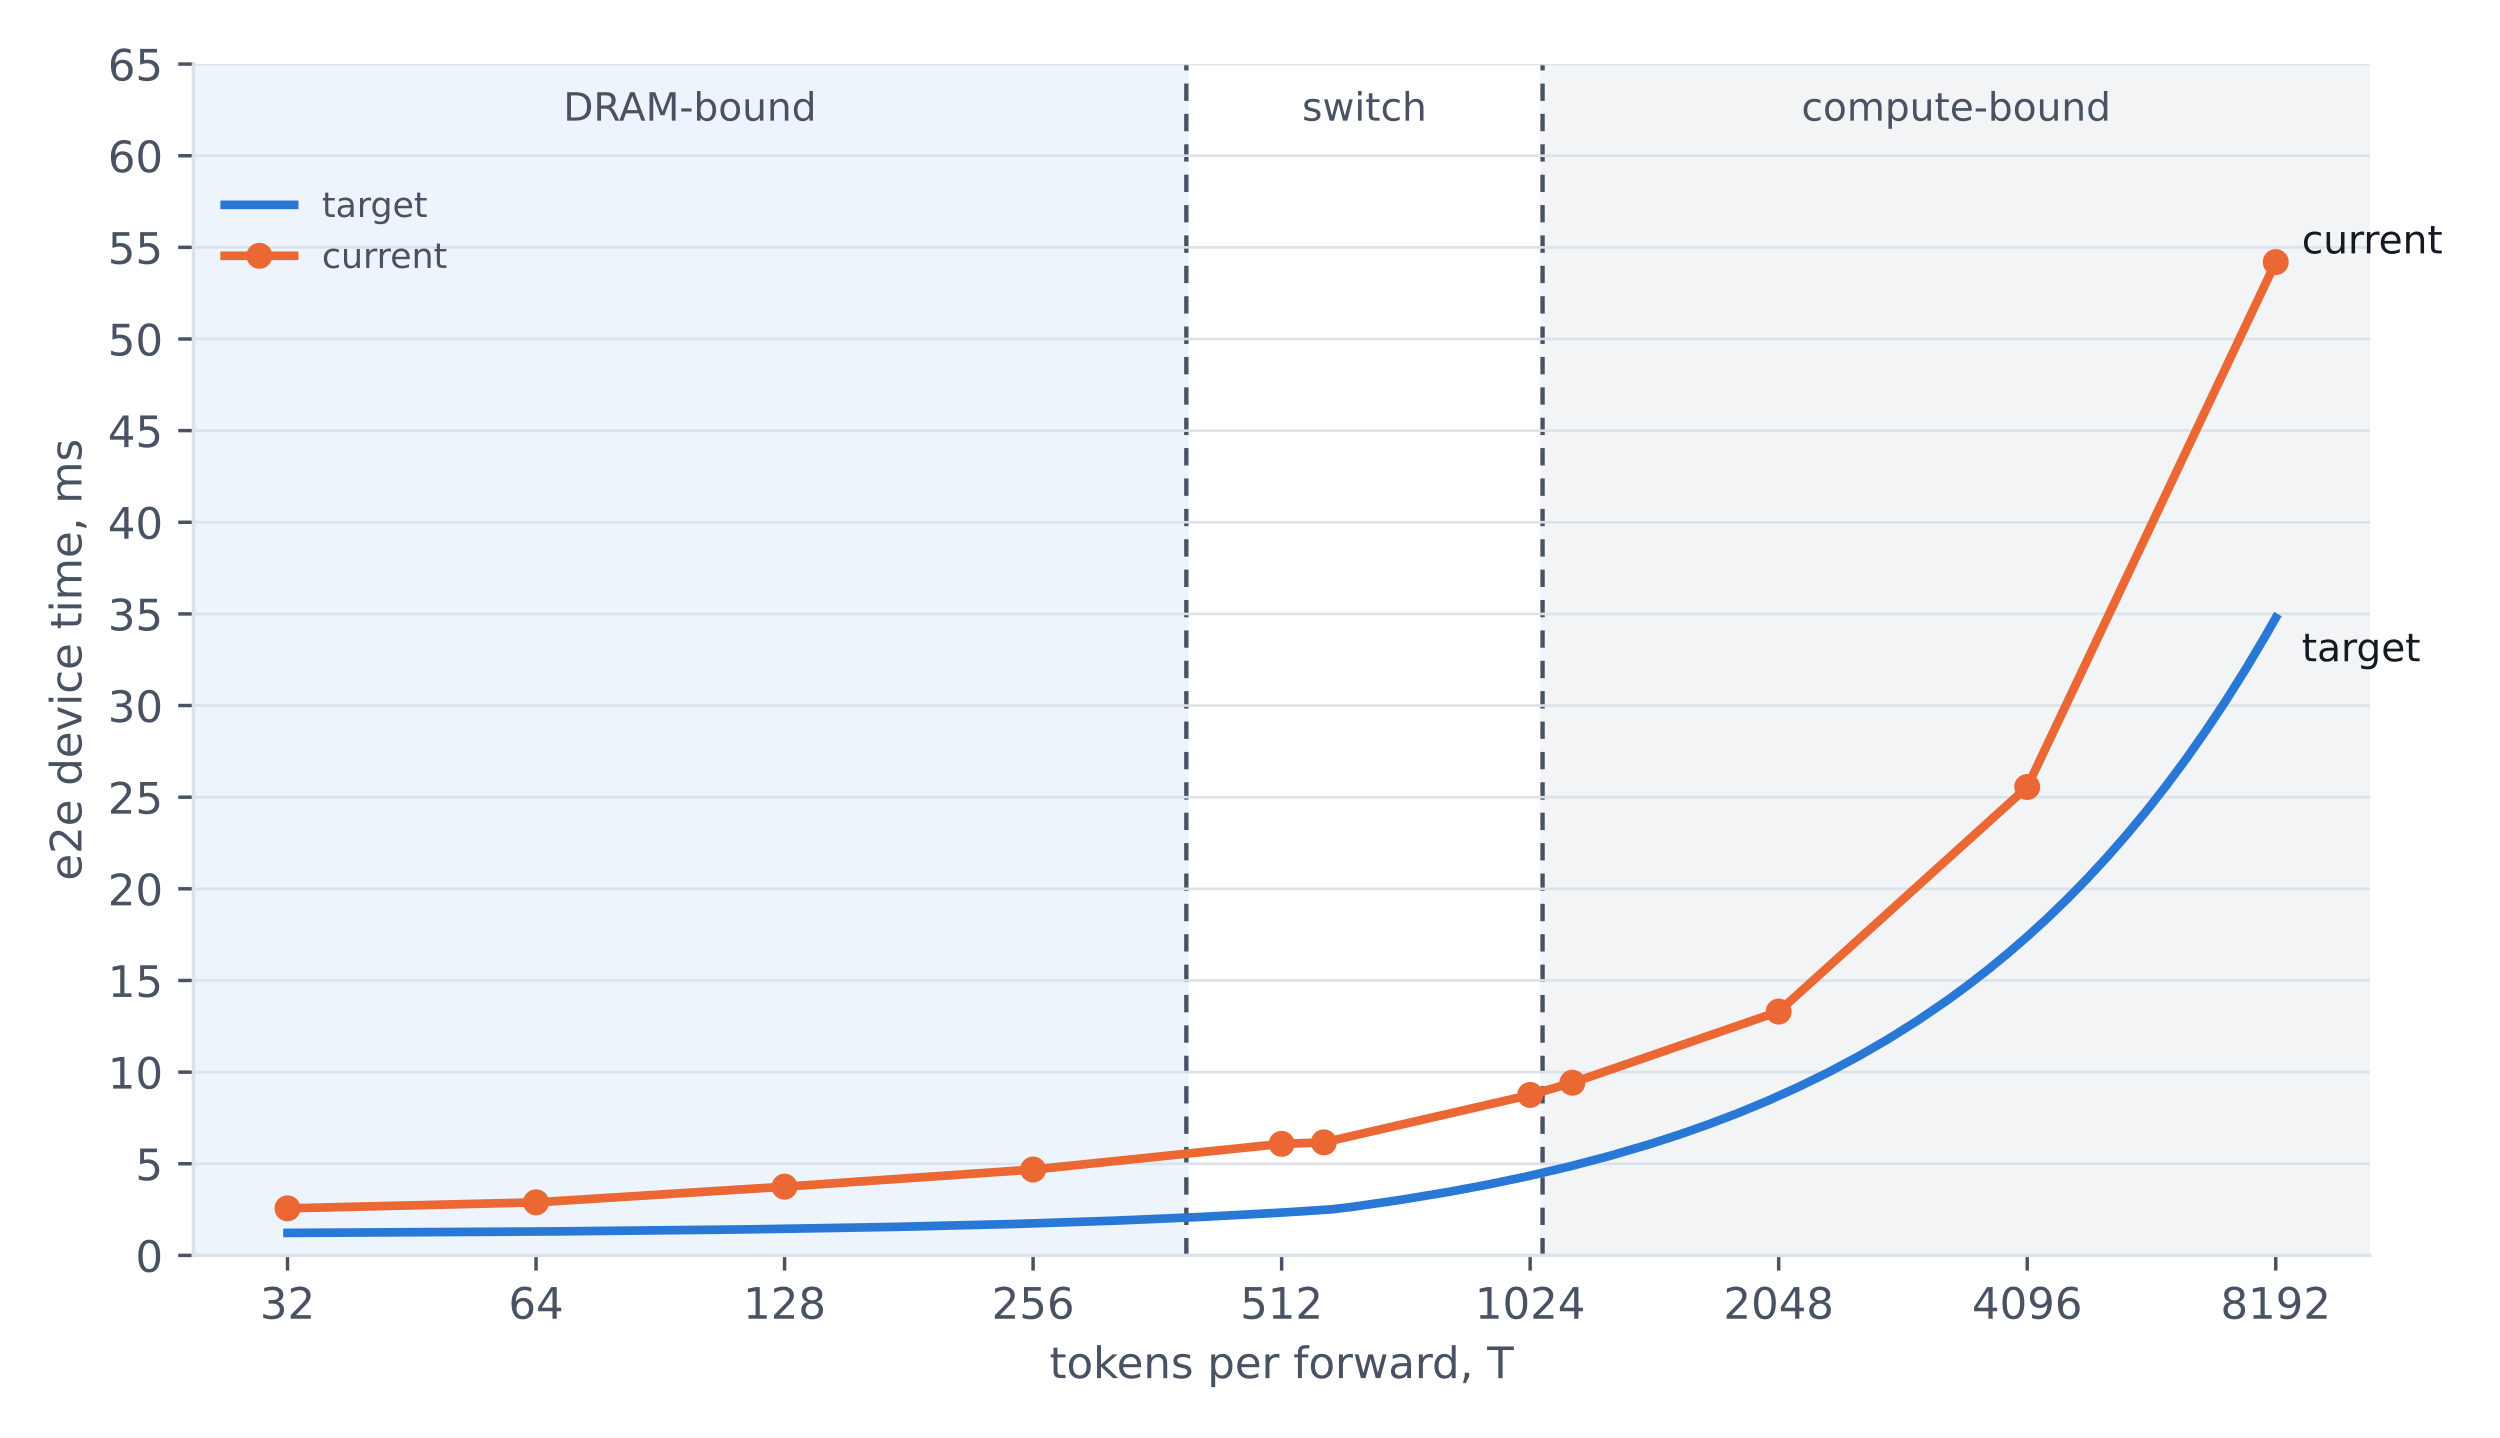
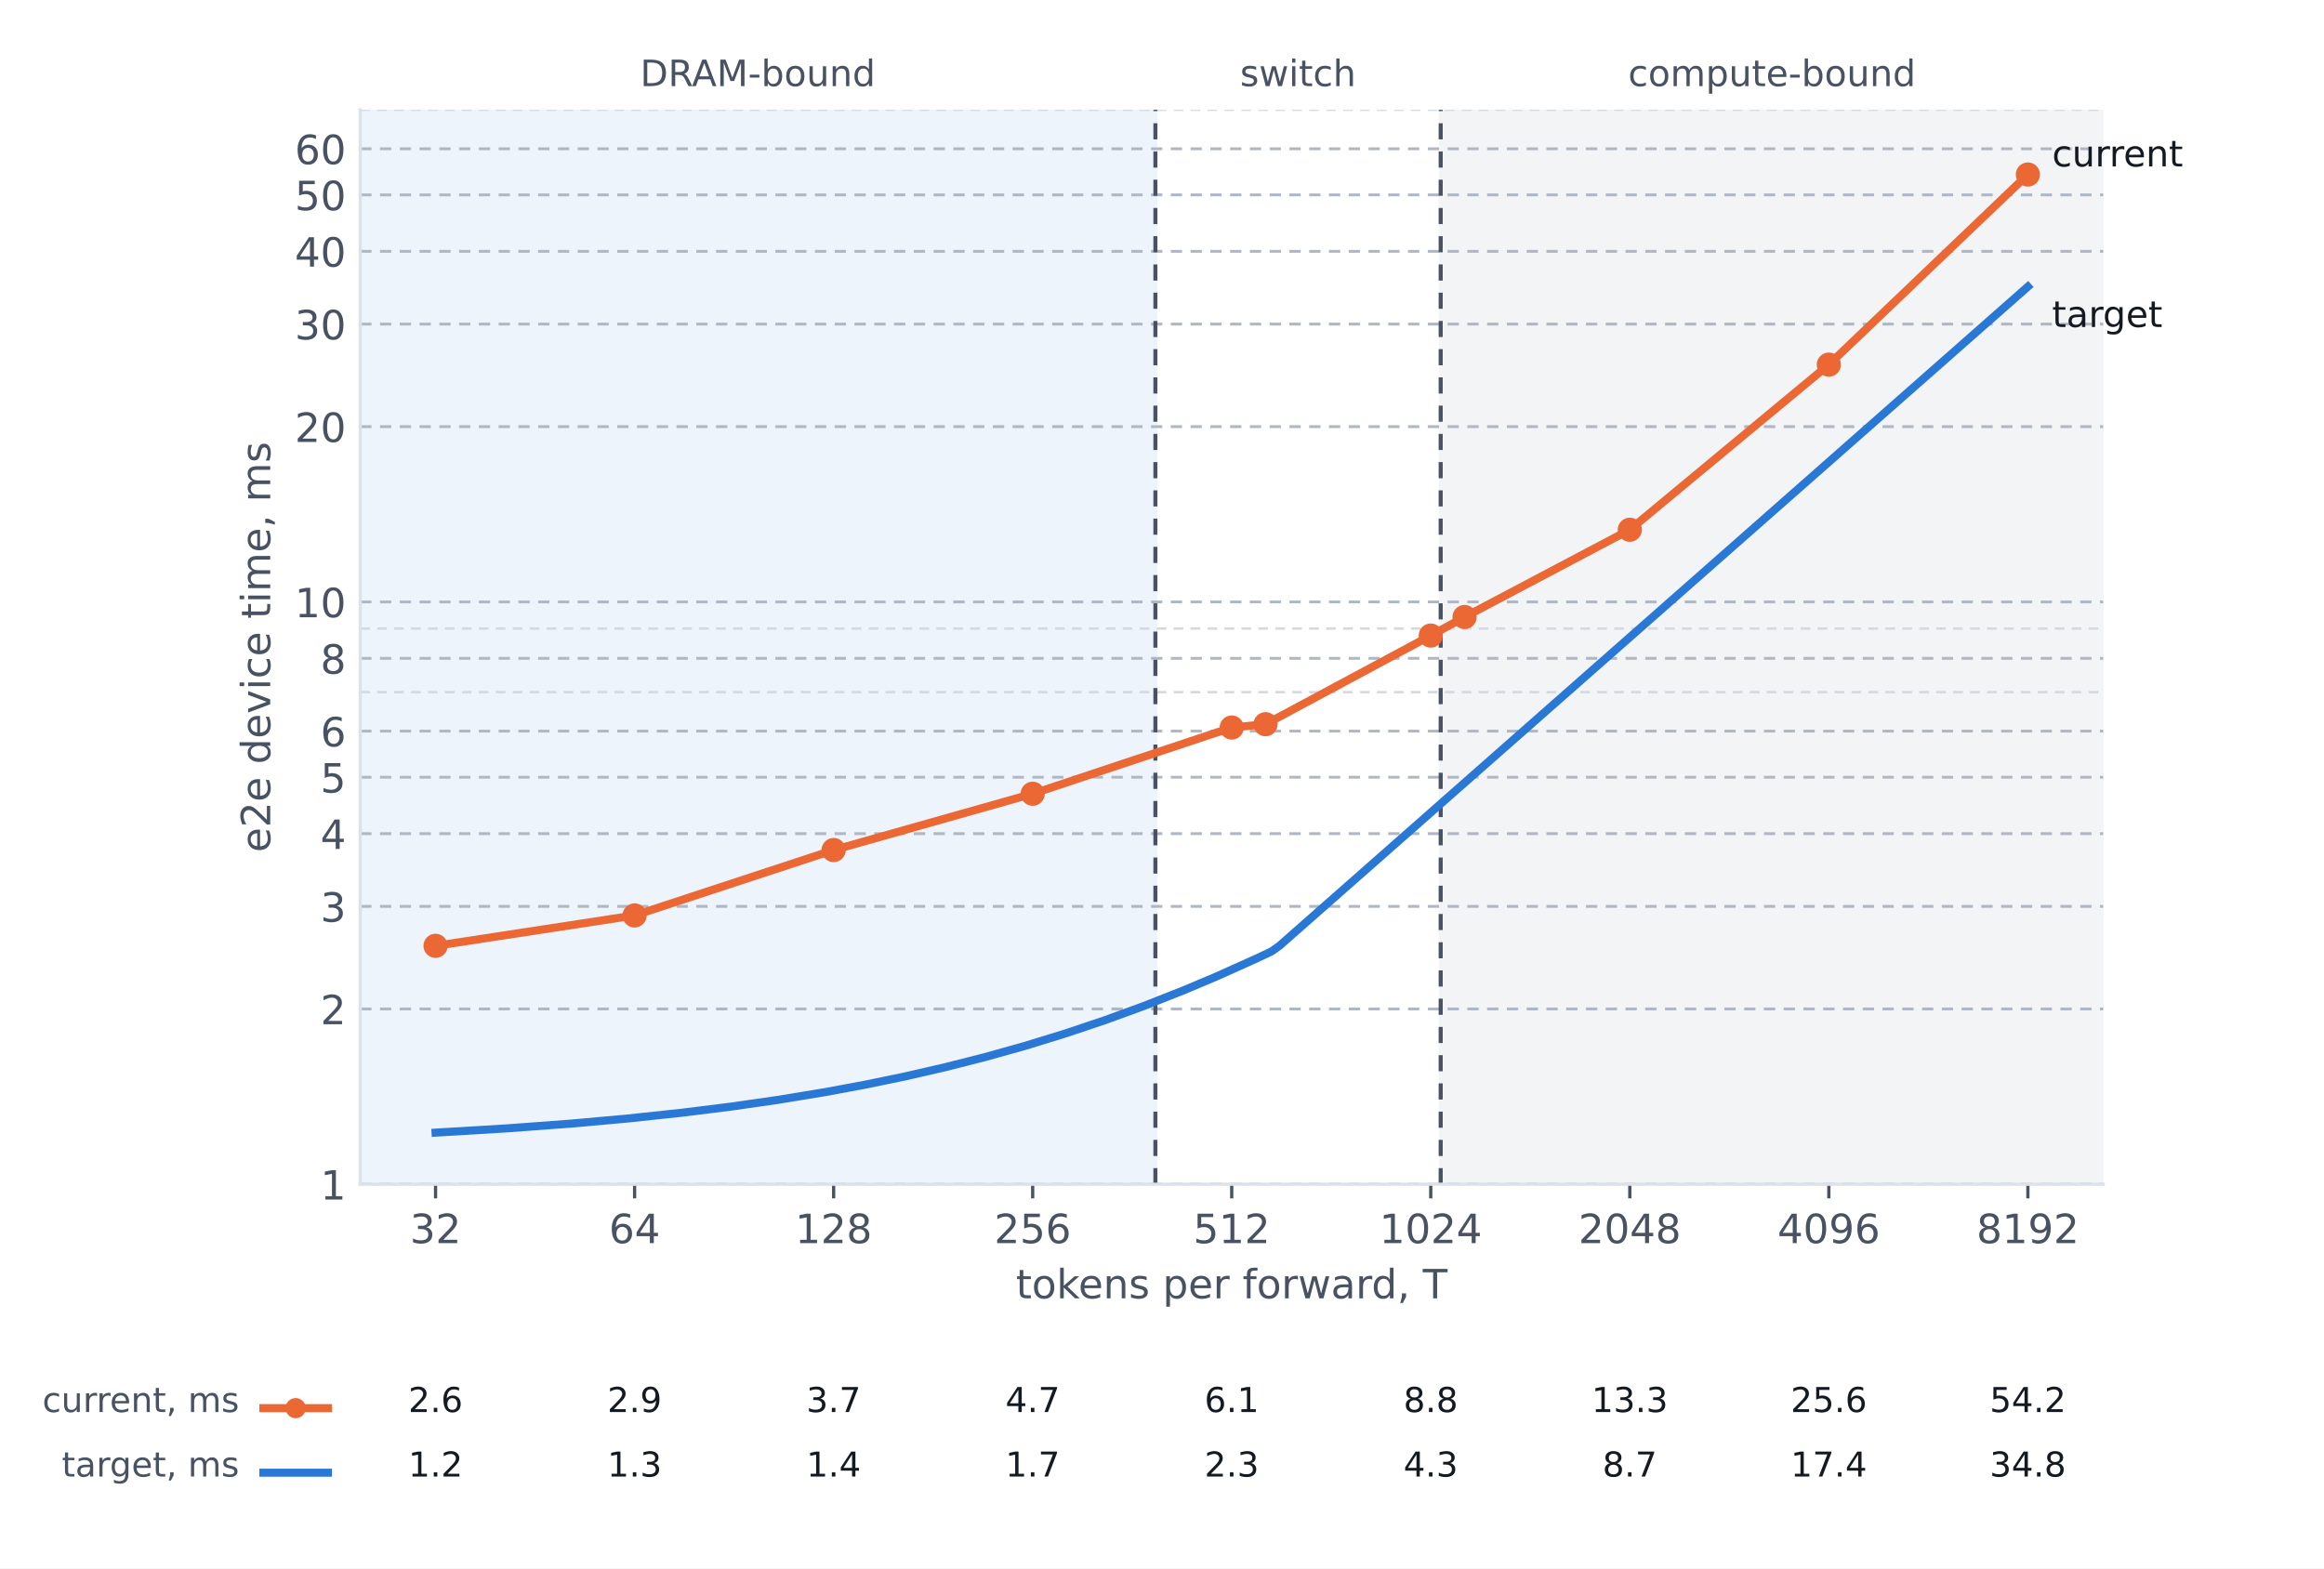
- <svg xmlns="http://www.w3.org/2000/svg" xmlns:xlink="http://www.w3.org/1999/xlink" width="576pt" height="331.2pt" viewBox="0 0 576 331.2" version="1.1">
+ <svg xmlns="http://www.w3.org/2000/svg" xmlns:xlink="http://www.w3.org/1999/xlink" width="576pt" height="388.8pt" viewBox="0 0 576 388.8" version="1.1">
  <defs>
    <style type="text/css">*{stroke-linejoin: round; stroke-linecap: butt}</style>
  </defs>
  <g id="figure_1">
    <g id="patch_1">
-       <path d="M 0 331.2 L 576 331.2 L 576 0 L 0 0 z " style="fill: #ffffff" />
+       <path d="M 0 388.8 L 576 388.8 L 576 0 L 0 0 z " style="fill: #ffffff" />
    </g>
    <g id="axes_1">
      <g id="patch_2">
-         <path d="M 44.57 289.24 L 546.005 289.24 L 546.005 14.76 L 44.57 14.76 z " style="fill: #ffffff" />
+         <path d="M 89.28 293.544 L 521.28 293.544 L 521.28 27.216 L 89.28 27.216 z " style="fill: #ffffff" />
      </g>
      <g id="patch_3">
-         <path d="M 44.57 289.24 L 273.331 289.24 L 273.331 14.76 L 44.57 14.76 z " clip-path="url(#p590232e7c6)" style="fill: #eef4fc; stroke: #eef4fc; stroke-linejoin: miter" />
+         <path d="M 89.28 293.544 L 286.364 293.544 L 286.364 27.216 L 89.28 27.216 z " clip-path="url(#pde1b66b005)" style="fill: #eef4fc; stroke: #eef4fc; stroke-linejoin: miter" />
      </g>
      <g id="patch_4">
-         <path d="M 355.407 289.24 L 546.005 289.24 L 546.005 14.76 L 355.407 14.76 z " clip-path="url(#p590232e7c6)" style="fill: #f3f4f6; stroke: #f3f4f6; stroke-linejoin: miter" />
+         <path d="M 357.074 293.544 L 521.28 293.544 L 521.28 27.216 L 357.074 27.216 z " clip-path="url(#pde1b66b005)" style="fill: #f3f4f6; stroke: #f3f4f6; stroke-linejoin: miter" />
      </g>
      <g id="line2d_1">
-         <path d="M 273.331 289.24 L 273.331 14.76 " clip-path="url(#p590232e7c6)" style="fill: none; stroke-dasharray: 4,3; stroke-dashoffset: 0; stroke: #485263" />
+         <path d="M 89.28 293.544 L 521.28 293.544 " clip-path="url(#pde1b66b005)" style="fill: none; stroke-dasharray: 2.8,2.1; stroke-dashoffset: 0; stroke: #aeb7c3; stroke-width: 0.7" />
      </g>
      <g id="line2d_2">
-         <path d="M 355.407 289.24 L 355.407 14.76 " clip-path="url(#p590232e7c6)" style="fill: none; stroke-dasharray: 4,3; stroke-dashoffset: 0; stroke: #485263" />
+         <path d="M 89.28 250.092 L 521.28 250.092 " clip-path="url(#pde1b66b005)" style="fill: none; stroke-dasharray: 2.8,2.1; stroke-dashoffset: 0; stroke: #aeb7c3; stroke-width: 0.7" />
+       </g>
+       <g id="line2d_3">
+         <path d="M 89.28 224.675 L 521.28 224.675 " clip-path="url(#pde1b66b005)" style="fill: none; stroke-dasharray: 2.8,2.1; stroke-dashoffset: 0; stroke: #aeb7c3; stroke-width: 0.7" />
+       </g>
+       <g id="line2d_4">
+         <path d="M 89.28 206.641 L 521.28 206.641 " clip-path="url(#pde1b66b005)" style="fill: none; stroke-dasharray: 2.8,2.1; stroke-dashoffset: 0; stroke: #aeb7c3; stroke-width: 0.7" />
+       </g>
+       <g id="line2d_5">
+         <path d="M 89.28 192.652 L 521.28 192.652 " clip-path="url(#pde1b66b005)" style="fill: none; stroke-dasharray: 2.8,2.1; stroke-dashoffset: 0; stroke: #aeb7c3; stroke-width: 0.7" />
+       </g>
+       <g id="line2d_6">
+         <path d="M 89.28 181.223 L 521.28 181.223 " clip-path="url(#pde1b66b005)" style="fill: none; stroke-dasharray: 2.8,2.1; stroke-dashoffset: 0; stroke: #aeb7c3; stroke-width: 0.7" />
+       </g>
+       <g id="line2d_7">
+         <path d="M 89.28 171.56 L 521.28 171.56 " clip-path="url(#pde1b66b005)" style="fill: none; stroke-dasharray: 2.4,1.8; stroke-dashoffset: 0; stroke: #d3d9e1; stroke-width: 0.6" />
+       </g>
+       <g id="line2d_8">
+         <path d="M 89.28 163.189 L 521.28 163.189 " clip-path="url(#pde1b66b005)" style="fill: none; stroke-dasharray: 2.8,2.1; stroke-dashoffset: 0; stroke: #aeb7c3; stroke-width: 0.7" />
+       </g>
+       <g id="line2d_9">
+         <path d="M 89.28 155.805 L 521.28 155.805 " clip-path="url(#pde1b66b005)" style="fill: none; stroke-dasharray: 2.4,1.8; stroke-dashoffset: 0; stroke: #d3d9e1; stroke-width: 0.6" />
+       </g>
+       <g id="line2d_10">
+         <path d="M 89.28 149.2 L 521.28 149.2 " clip-path="url(#pde1b66b005)" style="fill: none; stroke-dasharray: 2.8,2.1; stroke-dashoffset: 0; stroke: #aeb7c3; stroke-width: 0.7" />
+       </g>
+       <g id="line2d_11">
+         <path d="M 89.28 105.749 L 521.28 105.749 " clip-path="url(#pde1b66b005)" style="fill: none; stroke-dasharray: 2.8,2.1; stroke-dashoffset: 0; stroke: #aeb7c3; stroke-width: 0.7" />
+       </g>
+       <g id="line2d_12">
+         <path d="M 89.28 80.331 L 521.28 80.331 " clip-path="url(#pde1b66b005)" style="fill: none; stroke-dasharray: 2.8,2.1; stroke-dashoffset: 0; stroke: #aeb7c3; stroke-width: 0.7" />
+       </g>
+       <g id="line2d_13">
+         <path d="M 89.28 62.297 L 521.28 62.297 " clip-path="url(#pde1b66b005)" style="fill: none; stroke-dasharray: 2.8,2.1; stroke-dashoffset: 0; stroke: #aeb7c3; stroke-width: 0.7" />
+       </g>
+       <g id="line2d_14">
+         <path d="M 89.28 48.309 L 521.28 48.309 " clip-path="url(#pde1b66b005)" style="fill: none; stroke-dasharray: 2.8,2.1; stroke-dashoffset: 0; stroke: #aeb7c3; stroke-width: 0.7" />
+       </g>
+       <g id="line2d_15">
+         <path d="M 89.28 36.879 L 521.28 36.879 " clip-path="url(#pde1b66b005)" style="fill: none; stroke-dasharray: 2.8,2.1; stroke-dashoffset: 0; stroke: #aeb7c3; stroke-width: 0.7" />
+       </g>
+       <g id="line2d_16">
+         <path d="M 89.28 27.216 L 521.28 27.216 " clip-path="url(#pde1b66b005)" style="fill: none; stroke-dasharray: 2.4,1.8; stroke-dashoffset: 0; stroke: #d3d9e1; stroke-width: 0.6" />
      </g>
      <g id="matplotlib.axis_1">
        <g id="xtick_1">
-           <g id="line2d_3">
+           <g id="line2d_17">
            <defs>
-               <path id="m50aab47de3" d="M 0 0 L 0 3.5 " style="stroke: #485263; stroke-width: 0.8" />
+               <path id="m8b3504de2b" d="M 0 0 L 0 3.5 " style="stroke: #485263; stroke-width: 0.8" />
            </defs>
            <g>
-               <use xlink:href="#m50aab47de3" x="66.244" y="289.24" style="fill: #485263; stroke: #485263; stroke-width: 0.8" />
+               <use xlink:href="#m8b3504de2b" x="107.953" y="293.544" style="fill: #485263; stroke: #485263; stroke-width: 0.8" />
            </g>
          </g>
          <g id="text_1">
-             <text style="font-size: 10px; font-family: 'DejaVu Sans'; text-anchor: middle; fill: #485263" x="66.244" y="303.838" transform="rotate(-0 66.24392 303.8384)">32</text>
+             <text style="font-size: 10px; font-family: 'DejaVu Sans'; text-anchor: middle; fill: #485263" x="107.953" y="308.142" transform="rotate(-0 107.9527 308.1424)">32</text>
          </g>
        </g>
        <g id="xtick_2">
-           <g id="line2d_4">
-             <g>
-               <use xlink:href="#m50aab47de3" x="123.505" y="289.24" style="fill: #485263; stroke: #485263; stroke-width: 0.8" />
+           <g id="line2d_18">
+             <g>
+               <use xlink:href="#m8b3504de2b" x="157.285" y="293.544" style="fill: #485263; stroke: #485263; stroke-width: 0.8" />
            </g>
          </g>
          <g id="text_2">
-             <text style="font-size: 10px; font-family: 'DejaVu Sans'; text-anchor: middle; fill: #485263" x="123.505" y="303.838" transform="rotate(-0 123.5048 303.8384)">64</text>
+             <text style="font-size: 10px; font-family: 'DejaVu Sans'; text-anchor: middle; fill: #485263" x="157.285" y="308.142" transform="rotate(-0 157.2845 308.1424)">64</text>
          </g>
        </g>
        <g id="xtick_3">
-           <g id="line2d_5">
-             <g>
-               <use xlink:href="#m50aab47de3" x="180.766" y="289.24" style="fill: #485263; stroke: #485263; stroke-width: 0.8" />
+           <g id="line2d_19">
+             <g>
+               <use xlink:href="#m8b3504de2b" x="206.616" y="293.544" style="fill: #485263; stroke: #485263; stroke-width: 0.8" />
            </g>
          </g>
          <g id="text_3">
-             <text style="font-size: 10px; font-family: 'DejaVu Sans'; text-anchor: middle; fill: #485263" x="180.766" y="303.838" transform="rotate(-0 180.7657 303.8384)">128</text>
+             <text style="font-size: 10px; font-family: 'DejaVu Sans'; text-anchor: middle; fill: #485263" x="206.616" y="308.142" transform="rotate(-0 206.6163 308.1424)">128</text>
          </g>
        </g>
        <g id="xtick_4">
-           <g id="line2d_6">
-             <g>
-               <use xlink:href="#m50aab47de3" x="238.027" y="289.24" style="fill: #485263; stroke: #485263; stroke-width: 0.8" />
+           <g id="line2d_20">
+             <g>
+               <use xlink:href="#m8b3504de2b" x="255.948" y="293.544" style="fill: #485263; stroke: #485263; stroke-width: 0.8" />
            </g>
          </g>
          <g id="text_4">
-             <text style="font-size: 10px; font-family: 'DejaVu Sans'; text-anchor: middle; fill: #485263" x="238.027" y="303.838" transform="rotate(-0 238.0266 303.8384)">256</text>
+             <text style="font-size: 10px; font-family: 'DejaVu Sans'; text-anchor: middle; fill: #485263" x="255.948" y="308.142" transform="rotate(-0 255.9482 308.1424)">256</text>
          </g>
        </g>
        <g id="xtick_5">
-           <g id="line2d_7">
-             <g>
-               <use xlink:href="#m50aab47de3" x="295.288" y="289.24" style="fill: #485263; stroke: #485263; stroke-width: 0.8" />
+           <g id="line2d_21">
+             <g>
+               <use xlink:href="#m8b3504de2b" x="305.28" y="293.544" style="fill: #485263; stroke: #485263; stroke-width: 0.8" />
            </g>
          </g>
          <g id="text_5">
-             <text style="font-size: 10px; font-family: 'DejaVu Sans'; text-anchor: middle; fill: #485263" x="295.288" y="303.838" transform="rotate(-0 295.2875 303.8384)">512</text>
+             <text style="font-size: 10px; font-family: 'DejaVu Sans'; text-anchor: middle; fill: #485263" x="305.28" y="308.142" transform="rotate(-0 305.28 308.1424)">512</text>
          </g>
        </g>
        <g id="xtick_6">
-           <g id="line2d_8">
-             <g>
-               <use xlink:href="#m50aab47de3" x="352.548" y="289.24" style="fill: #485263; stroke: #485263; stroke-width: 0.8" />
+           <g id="line2d_22">
+             <g>
+               <use xlink:href="#m8b3504de2b" x="354.612" y="293.544" style="fill: #485263; stroke: #485263; stroke-width: 0.8" />
            </g>
          </g>
          <g id="text_6">
-             <text style="font-size: 10px; font-family: 'DejaVu Sans'; text-anchor: middle; fill: #485263" x="352.548" y="303.838" transform="rotate(-0 352.5485 303.8384)">1024</text>
+             <text style="font-size: 10px; font-family: 'DejaVu Sans'; text-anchor: middle; fill: #485263" x="354.612" y="308.142" transform="rotate(-0 354.6118 308.1424)">1024</text>
          </g>
        </g>
        <g id="xtick_7">
-           <g id="line2d_9">
-             <g>
-               <use xlink:href="#m50aab47de3" x="409.809" y="289.24" style="fill: #485263; stroke: #485263; stroke-width: 0.8" />
+           <g id="line2d_23">
+             <g>
+               <use xlink:href="#m8b3504de2b" x="403.944" y="293.544" style="fill: #485263; stroke: #485263; stroke-width: 0.8" />
            </g>
          </g>
          <g id="text_7">
-             <text style="font-size: 10px; font-family: 'DejaVu Sans'; text-anchor: middle; fill: #485263" x="409.809" y="303.838" transform="rotate(-0 409.8094 303.8384)">2048</text>
+             <text style="font-size: 10px; font-family: 'DejaVu Sans'; text-anchor: middle; fill: #485263" x="403.944" y="308.142" transform="rotate(-0 403.9437 308.1424)">2048</text>
          </g>
        </g>
        <g id="xtick_8">
-           <g id="line2d_10">
-             <g>
-               <use xlink:href="#m50aab47de3" x="467.07" y="289.24" style="fill: #485263; stroke: #485263; stroke-width: 0.8" />
+           <g id="line2d_24">
+             <g>
+               <use xlink:href="#m8b3504de2b" x="453.275" y="293.544" style="fill: #485263; stroke: #485263; stroke-width: 0.8" />
            </g>
          </g>
          <g id="text_8">
-             <text style="font-size: 10px; font-family: 'DejaVu Sans'; text-anchor: middle; fill: #485263" x="467.07" y="303.838" transform="rotate(-0 467.0703 303.8384)">4096</text>
+             <text style="font-size: 10px; font-family: 'DejaVu Sans'; text-anchor: middle; fill: #485263" x="453.275" y="308.142" transform="rotate(-0 453.2755 308.1424)">4096</text>
          </g>
        </g>
        <g id="xtick_9">
-           <g id="line2d_11">
-             <g>
-               <use xlink:href="#m50aab47de3" x="524.331" y="289.24" style="fill: #485263; stroke: #485263; stroke-width: 0.8" />
+           <g id="line2d_25">
+             <g>
+               <use xlink:href="#m8b3504de2b" x="502.607" y="293.544" style="fill: #485263; stroke: #485263; stroke-width: 0.8" />
            </g>
          </g>
          <g id="text_9">
-             <text style="font-size: 10px; font-family: 'DejaVu Sans'; text-anchor: middle; fill: #485263" x="524.331" y="303.838" transform="rotate(-0 524.3312 303.8384)">8192</text>
+             <text style="font-size: 10px; font-family: 'DejaVu Sans'; text-anchor: middle; fill: #485263" x="502.607" y="308.142" transform="rotate(-0 502.6073 308.1424)">8192</text>
          </g>
        </g>
        <g id="text_10">
-           <text style="font-size: 10px; font-family: 'DejaVu Sans'; text-anchor: middle; fill: #485263" x="295.288" y="317.517" transform="rotate(-0 295.2875 317.5166)">tokens per forward, T</text>
+           <text style="font-size: 10px; font-family: 'DejaVu Sans'; text-anchor: middle; fill: #485263" x="305.28" y="321.821" transform="rotate(-0 305.28 321.8206)">tokens per forward, T</text>
        </g>
      </g>
      <g id="matplotlib.axis_2">
        <g id="ytick_1">
-           <g id="line2d_12">
-             <path d="M 44.57 289.24 L 546.005 289.24 " clip-path="url(#p590232e7c6)" style="fill: none; stroke: #dce2ea; stroke-width: 0.6; stroke-linecap: square" />
-           </g>
-           <g id="line2d_13">
-             <defs>
-               <path id="m9669dfae67" d="M 0 0 L -3.5 0 " style="stroke: #485263; stroke-width: 0.8" />
-             </defs>
-             <g>
-               <use xlink:href="#m9669dfae67" x="44.57" y="289.24" style="fill: #485263; stroke: #485263; stroke-width: 0.8" />
-             </g>
-           </g>
+           <g id="line2d_26" />
          <g id="text_11">
-             <text style="font-size: 10px; font-family: 'DejaVu Sans'; text-anchor: end; fill: #485263" x="37.57" y="293.039" transform="rotate(-0 37.57 293.0392)">0</text>
+             <text style="font-size: 10px; font-family: 'DejaVu Sans'; text-anchor: end; fill: #485263" x="85.78" y="297.343" transform="rotate(-0 85.78 297.3432)">1</text>
          </g>
        </g>
        <g id="ytick_2">
-           <g id="line2d_14">
-             <path d="M 44.57 268.126 L 546.005 268.126 " clip-path="url(#p590232e7c6)" style="fill: none; stroke: #dce2ea; stroke-width: 0.6; stroke-linecap: square" />
-           </g>
-           <g id="line2d_15">
-             <g>
-               <use xlink:href="#m9669dfae67" x="44.57" y="268.126" style="fill: #485263; stroke: #485263; stroke-width: 0.8" />
-             </g>
-           </g>
+           <g id="line2d_27" />
          <g id="text_12">
-             <text style="font-size: 10px; font-family: 'DejaVu Sans'; text-anchor: end; fill: #485263" x="37.57" y="271.925" transform="rotate(-0 37.57 271.9254)">5</text>
+             <text style="font-size: 10px; font-family: 'DejaVu Sans'; text-anchor: end; fill: #485263" x="85.78" y="253.891" transform="rotate(-0 85.78 253.8915)">2</text>
          </g>
        </g>
        <g id="ytick_3">
-           <g id="line2d_16">
-             <path d="M 44.57 247.012 L 546.005 247.012 " clip-path="url(#p590232e7c6)" style="fill: none; stroke: #dce2ea; stroke-width: 0.6; stroke-linecap: square" />
-           </g>
-           <g id="line2d_17">
-             <g>
-               <use xlink:href="#m9669dfae67" x="44.57" y="247.012" style="fill: #485263; stroke: #485263; stroke-width: 0.8" />
-             </g>
-           </g>
+           <g id="line2d_28" />
          <g id="text_13">
-             <text style="font-size: 10px; font-family: 'DejaVu Sans'; text-anchor: end; fill: #485263" x="37.57" y="250.812" transform="rotate(-0 37.57 250.8115)">10</text>
+             <text style="font-size: 10px; font-family: 'DejaVu Sans'; text-anchor: end; fill: #485263" x="85.78" y="228.474" transform="rotate(-0 85.78 228.4738)">3</text>
          </g>
        </g>
        <g id="ytick_4">
-           <g id="line2d_18">
-             <path d="M 44.57 225.898 L 546.005 225.898 " clip-path="url(#p590232e7c6)" style="fill: none; stroke: #dce2ea; stroke-width: 0.6; stroke-linecap: square" />
-           </g>
-           <g id="line2d_19">
-             <g>
-               <use xlink:href="#m9669dfae67" x="44.57" y="225.898" style="fill: #485263; stroke: #485263; stroke-width: 0.8" />
-             </g>
-           </g>
+           <g id="line2d_29" />
          <g id="text_14">
-             <text style="font-size: 10px; font-family: 'DejaVu Sans'; text-anchor: end; fill: #485263" x="37.57" y="229.698" transform="rotate(-0 37.57 229.6977)">15</text>
+             <text style="font-size: 10px; font-family: 'DejaVu Sans'; text-anchor: end; fill: #485263" x="85.78" y="210.44" transform="rotate(-0 85.78 210.4397)">4</text>
          </g>
        </g>
        <g id="ytick_5">
-           <g id="line2d_20">
-             <path d="M 44.57 204.785 L 546.005 204.785 " clip-path="url(#p590232e7c6)" style="fill: none; stroke: #dce2ea; stroke-width: 0.6; stroke-linecap: square" />
-           </g>
-           <g id="line2d_21">
-             <g>
-               <use xlink:href="#m9669dfae67" x="44.57" y="204.785" style="fill: #485263; stroke: #485263; stroke-width: 0.8" />
-             </g>
-           </g>
+           <g id="line2d_30" />
          <g id="text_15">
-             <text style="font-size: 10px; font-family: 'DejaVu Sans'; text-anchor: end; fill: #485263" x="37.57" y="208.584" transform="rotate(-0 37.57 208.5838)">20</text>
+             <text style="font-size: 10px; font-family: 'DejaVu Sans'; text-anchor: end; fill: #485263" x="85.78" y="196.451" transform="rotate(-0 85.78 196.4514)">5</text>
          </g>
        </g>
        <g id="ytick_6">
-           <g id="line2d_22">
-             <path d="M 44.57 183.671 L 546.005 183.671 " clip-path="url(#p590232e7c6)" style="fill: none; stroke: #dce2ea; stroke-width: 0.6; stroke-linecap: square" />
-           </g>
-           <g id="line2d_23">
-             <g>
-               <use xlink:href="#m9669dfae67" x="44.57" y="183.671" style="fill: #485263; stroke: #485263; stroke-width: 0.8" />
-             </g>
-           </g>
+           <g id="line2d_31" />
          <g id="text_16">
-             <text style="font-size: 10px; font-family: 'DejaVu Sans'; text-anchor: end; fill: #485263" x="37.57" y="187.47" transform="rotate(-0 37.57 187.47)">25</text>
+             <text style="font-size: 10px; font-family: 'DejaVu Sans'; text-anchor: end; fill: #485263" x="85.78" y="185.022" transform="rotate(-0 85.78 185.0221)">6</text>
          </g>
        </g>
        <g id="ytick_7">
-           <g id="line2d_24">
-             <path d="M 44.57 162.557 L 546.005 162.557 " clip-path="url(#p590232e7c6)" style="fill: none; stroke: #dce2ea; stroke-width: 0.6; stroke-linecap: square" />
-           </g>
-           <g id="line2d_25">
-             <g>
-               <use xlink:href="#m9669dfae67" x="44.57" y="162.557" style="fill: #485263; stroke: #485263; stroke-width: 0.8" />
-             </g>
-           </g>
+           <g id="line2d_32" />
          <g id="text_17">
-             <text style="font-size: 10px; font-family: 'DejaVu Sans'; text-anchor: end; fill: #485263" x="37.57" y="166.356" transform="rotate(-0 37.57 166.3561)">30</text>
+             <text style="font-size: 10px; font-family: 'DejaVu Sans'; text-anchor: end; fill: #485263" x="85.78" y="166.988" transform="rotate(-0 85.78 166.988)">8</text>
          </g>
        </g>
        <g id="ytick_8">
-           <g id="line2d_26">
-             <path d="M 44.57 141.443 L 546.005 141.443 " clip-path="url(#p590232e7c6)" style="fill: none; stroke: #dce2ea; stroke-width: 0.6; stroke-linecap: square" />
-           </g>
-           <g id="line2d_27">
-             <g>
-               <use xlink:href="#m9669dfae67" x="44.57" y="141.443" style="fill: #485263; stroke: #485263; stroke-width: 0.8" />
-             </g>
-           </g>
+           <g id="line2d_33" />
          <g id="text_18">
-             <text style="font-size: 10px; font-family: 'DejaVu Sans'; text-anchor: end; fill: #485263" x="37.57" y="145.242" transform="rotate(-0 37.57 145.2423)">35</text>
+             <text style="font-size: 10px; font-family: 'DejaVu Sans'; text-anchor: end; fill: #485263" x="85.78" y="153" transform="rotate(-0 85.78 152.9997)">10</text>
          </g>
        </g>
        <g id="ytick_9">
-           <g id="line2d_28">
-             <path d="M 44.57 120.329 L 546.005 120.329 " clip-path="url(#p590232e7c6)" style="fill: none; stroke: #dce2ea; stroke-width: 0.6; stroke-linecap: square" />
-           </g>
-           <g id="line2d_29">
-             <g>
-               <use xlink:href="#m9669dfae67" x="44.57" y="120.329" style="fill: #485263; stroke: #485263; stroke-width: 0.8" />
-             </g>
-           </g>
+           <g id="line2d_34" />
          <g id="text_19">
-             <text style="font-size: 10px; font-family: 'DejaVu Sans'; text-anchor: end; fill: #485263" x="37.57" y="124.128" transform="rotate(-0 37.57 124.1285)">40</text>
+             <text style="font-size: 10px; font-family: 'DejaVu Sans'; text-anchor: end; fill: #485263" x="85.78" y="109.548" transform="rotate(-0 85.78 109.5479)">20</text>
          </g>
        </g>
        <g id="ytick_10">
-           <g id="line2d_30">
-             <path d="M 44.57 99.215 L 546.005 99.215 " clip-path="url(#p590232e7c6)" style="fill: none; stroke: #dce2ea; stroke-width: 0.6; stroke-linecap: square" />
-           </g>
-           <g id="line2d_31">
-             <g>
-               <use xlink:href="#m9669dfae67" x="44.57" y="99.215" style="fill: #485263; stroke: #485263; stroke-width: 0.8" />
-             </g>
-           </g>
+           <g id="line2d_35" />
          <g id="text_20">
-             <text style="font-size: 10px; font-family: 'DejaVu Sans'; text-anchor: end; fill: #485263" x="37.57" y="103.015" transform="rotate(-0 37.57 103.0146)">45</text>
+             <text style="font-size: 10px; font-family: 'DejaVu Sans'; text-anchor: end; fill: #485263" x="85.78" y="84.13" transform="rotate(-0 85.78 84.13029)">30</text>
          </g>
        </g>
        <g id="ytick_11">
-           <g id="line2d_32">
-             <path d="M 44.57 78.102 L 546.005 78.102 " clip-path="url(#p590232e7c6)" style="fill: none; stroke: #dce2ea; stroke-width: 0.6; stroke-linecap: square" />
-           </g>
-           <g id="line2d_33">
-             <g>
-               <use xlink:href="#m9669dfae67" x="44.57" y="78.102" style="fill: #485263; stroke: #485263; stroke-width: 0.8" />
-             </g>
-           </g>
+           <g id="line2d_36" />
          <g id="text_21">
-             <text style="font-size: 10px; font-family: 'DejaVu Sans'; text-anchor: end; fill: #485263" x="37.57" y="81.901" transform="rotate(-0 37.57 81.90076)">50</text>
+             <text style="font-size: 10px; font-family: 'DejaVu Sans'; text-anchor: end; fill: #485263" x="85.78" y="66.096" transform="rotate(-0 85.78 66.09619)">40</text>
          </g>
        </g>
        <g id="ytick_12">
-           <g id="line2d_34">
-             <path d="M 44.57 56.988 L 546.005 56.988 " clip-path="url(#p590232e7c6)" style="fill: none; stroke: #dce2ea; stroke-width: 0.6; stroke-linecap: square" />
-           </g>
-           <g id="line2d_35">
-             <g>
-               <use xlink:href="#m9669dfae67" x="44.57" y="56.988" style="fill: #485263; stroke: #485263; stroke-width: 0.8" />
-             </g>
-           </g>
+           <g id="line2d_37" />
          <g id="text_22">
-             <text style="font-size: 10px; font-family: 'DejaVu Sans'; text-anchor: end; fill: #485263" x="37.57" y="60.787" transform="rotate(-0 37.57 60.78691)">55</text>
+             <text style="font-size: 10px; font-family: 'DejaVu Sans'; text-anchor: end; fill: #485263" x="85.78" y="52.108" transform="rotate(-0 85.78 52.10786)">50</text>
          </g>
        </g>
        <g id="ytick_13">
-           <g id="line2d_36">
-             <path d="M 44.57 35.874 L 546.005 35.874 " clip-path="url(#p590232e7c6)" style="fill: none; stroke: #dce2ea; stroke-width: 0.6; stroke-linecap: square" />
-           </g>
-           <g id="line2d_37">
-             <g>
-               <use xlink:href="#m9669dfae67" x="44.57" y="35.874" style="fill: #485263; stroke: #485263; stroke-width: 0.8" />
-             </g>
-           </g>
+           <g id="line2d_38" />
          <g id="text_23">
-             <text style="font-size: 10px; font-family: 'DejaVu Sans'; text-anchor: end; fill: #485263" x="37.57" y="39.673" transform="rotate(-0 37.57 39.67307)">60</text>
-           </g>
-         </g>
-         <g id="ytick_14">
-           <g id="line2d_38">
-             <path d="M 44.57 14.76 L 546.005 14.76 " clip-path="url(#p590232e7c6)" style="fill: none; stroke: #dce2ea; stroke-width: 0.6; stroke-linecap: square" />
-           </g>
-           <g id="line2d_39">
-             <g>
-               <use xlink:href="#m9669dfae67" x="44.57" y="14.76" style="fill: #485263; stroke: #485263; stroke-width: 0.8" />
-             </g>
-           </g>
-           <g id="text_24">
-             <text style="font-size: 10px; font-family: 'DejaVu Sans'; text-anchor: end; fill: #485263" x="37.57" y="18.559" transform="rotate(-0 37.57 18.55922)">65</text>
-           </g>
-         </g>
-         <g id="text_25">
-           <text style="font-size: 10px; font-family: 'DejaVu Sans'; text-anchor: middle; fill: #485263" x="18.765" y="152" transform="rotate(-90 18.76531 152)">e2e device time, ms</text>
-         </g>
+             <text style="font-size: 10px; font-family: 'DejaVu Sans'; text-anchor: end; fill: #485263" x="85.78" y="40.679" transform="rotate(-0 85.78 40.67856)">60</text>
+           </g>
+         </g>
+         <g id="text_24">
+           <text style="font-size: 10px; font-family: 'DejaVu Sans'; text-anchor: middle; fill: #485263" x="66.975" y="160.38" transform="rotate(-90 66.97531 160.38)">e2e device time, ms</text>
+         </g>
+       </g>
+       <g id="line2d_39">
+         <path d="M 286.364 293.544 L 286.364 27.216 " clip-path="url(#pde1b66b005)" style="fill: none; stroke-dasharray: 4,3; stroke-dashoffset: 0; stroke: #485263" />
+       </g>
+       <g id="line2d_40">
+         <path d="M 357.074 293.544 L 357.074 27.216 " clip-path="url(#pde1b66b005)" style="fill: none; stroke-dasharray: 4,3; stroke-dashoffset: 0; stroke: #485263" />
+       </g>
+       <g id="line2d_41">
+         <path d="M 65.28 349.044 L 81.28 349.044 " style="fill: none; stroke: #eb6834; stroke-width: 2; stroke-linecap: square" />
+       </g>
+       <g id="line2d_42">
+         <path d="M 73.28 349.044 " style="fill: none; stroke: #eb6834; stroke-width: 1.5; stroke-linecap: square" />
+         <defs>
+           <path id="m7420e2514f" d="M 0 2 C 0.53 2 1.039 1.789 1.414 1.414 C 1.789 1.039 2 0.53 2 0 C 2 -0.53 1.789 -1.039 1.414 -1.414 C 1.039 -1.789 0.53 -2 0 -2 C -0.53 -2 -1.039 -1.789 -1.414 -1.414 C -1.789 -1.039 -2 -0.53 -2 0 C -2 0.53 -1.789 1.039 -1.414 1.414 C -1.039 1.789 -0.53 2 0 2 z " style="stroke: #eb6834" />
+         </defs>
+         <g>
+           <use xlink:href="#m7420e2514f" x="73.28" y="349.044" style="fill: #eb6834; stroke: #eb6834" />
+         </g>
+       </g>
+       <g id="line2d_43">
+         <path d="M 65.28 365.044 L 81.28 365.044 " style="fill: none; stroke: #2a78d6; stroke-width: 2; stroke-linecap: square" />
      </g>
      <g id="patch_5">
-         <path d="M 44.57 289.24 L 44.57 14.76 " style="fill: none; stroke: #dce2ea; stroke-width: 0.8; stroke-linejoin: miter; stroke-linecap: square" />
+         <path d="M 89.28 293.544 L 89.28 27.216 " style="fill: none; stroke: #dce2ea; stroke-width: 0.8; stroke-linejoin: miter; stroke-linecap: square" />
      </g>
      <g id="patch_6">
-         <path d="M 44.57 289.24 L 546.005 289.24 " style="fill: none; stroke: #dce2ea; stroke-width: 0.8; stroke-linejoin: miter; stroke-linecap: square" />
+         <path d="M 89.28 293.544 L 521.28 293.544 " style="fill: none; stroke: #dce2ea; stroke-width: 0.8; stroke-linejoin: miter; stroke-linecap: square" />
+       </g>
+       <g id="text_25">
+         <text style="font-size: 9px; font-family: 'DejaVu Sans'; text-anchor: middle; fill: #485263" x="187.822" y="21.344" transform="rotate(-0 187.822 21.34428)">DRAM-bound</text>
      </g>
      <g id="text_26">
-         <text style="font-size: 9px; font-family: 'DejaVu Sans'; text-anchor: middle; fill: #485263" x="158.951" y="27.8" transform="rotate(-0 158.9506 27.80036)">DRAM-bound</text>
+         <text style="font-size: 9px; font-family: 'DejaVu Sans'; text-anchor: middle; fill: #485263" x="321.719" y="21.344" transform="rotate(-0 321.7191 21.34428)">switch</text>
      </g>
      <g id="text_27">
-         <text style="font-size: 9px; font-family: 'DejaVu Sans'; text-anchor: middle; fill: #485263" x="314.369" y="27.8" transform="rotate(-0 314.3688 27.80036)">switch</text>
+         <text style="font-size: 9px; font-family: 'DejaVu Sans'; text-anchor: middle; fill: #485263" x="439.177" y="21.344" transform="rotate(-0 439.1771 21.34428)">compute-bound</text>
+       </g>
+       <g id="line2d_44">
+         <path d="M 107.953 280.751 L 125.712 279.689 L 141.498 278.516 L 155.311 277.277 L 169.124 275.805 L 180.964 274.33 L 192.803 272.632 L 204.643 270.683 L 214.509 268.849 L 224.376 266.806 L 234.242 264.538 L 244.109 262.031 L 253.975 259.27 L 263.841 256.241 L 273.708 252.933 L 283.574 249.337 L 293.44 245.446 L 301.333 242.118 L 311.2 237.687 L 315.146 235.83 L 317.12 234.432 L 502.607 71.053 L 502.607 71.053 " clip-path="url(#pde1b66b005)" style="fill: none; stroke: #2a78d6; stroke-width: 2; stroke-linecap: square" />
      </g>
      <g id="text_28">
-         <text style="font-size: 9px; font-family: 'DejaVu Sans'; text-anchor: middle; fill: #485263" x="450.706" y="27.8" transform="rotate(-0 450.7058 27.80036)">compute-bound</text>
-       </g>
-       <g id="line2d_40">
-         <path d="M 66.244 284.061 L 128.086 283.714 L 171.604 283.256 L 205.961 282.68 L 233.446 282.011 L 256.35 281.256 L 276.964 280.373 L 295.288 279.379 L 306.74 278.637 L 311.321 278.093 L 322.773 276.435 L 334.225 274.531 L 343.387 272.806 L 352.548 270.879 L 361.71 268.725 L 370.872 266.319 L 380.034 263.631 L 386.905 261.409 L 393.776 258.996 L 400.648 256.372 L 407.519 253.522 L 414.39 250.424 L 421.262 247.057 L 428.133 243.398 L 435.004 239.422 L 441.875 235.101 L 448.747 230.405 L 453.328 227.051 L 457.909 223.505 L 462.489 219.757 L 467.07 215.795 L 471.651 211.607 L 476.232 207.181 L 480.813 202.502 L 485.394 197.556 L 489.975 192.328 L 494.556 186.803 L 499.136 180.962 L 503.717 174.788 L 508.298 168.262 L 512.879 161.365 L 517.46 154.073 L 522.041 146.366 L 524.331 142.35 L 524.331 142.35 " clip-path="url(#p590232e7c6)" style="fill: none; stroke: #2a78d6; stroke-width: 2; stroke-linecap: square" />
+         <text style="font-size: 9px; font-family: 'DejaVu Sans'; text-anchor: start; fill: #141a22" x="508.607" y="41.258" transform="rotate(-0 508.6073 41.2579)">current</text>
      </g>
      <g id="text_29">
-         <text style="font-size: 9px; font-family: 'DejaVu Sans'; text-anchor: start; fill: #141a22" x="530.331" y="58.386" transform="rotate(-0 530.3312 58.38603)">current</text>
+         <text style="font-size: 9px; font-family: 'DejaVu Sans'; text-anchor: start; fill: #141a22" x="508.607" y="81.053" transform="rotate(-0 508.6073 81.05343)">target</text>
      </g>
      <g id="text_30">
-         <text style="font-size: 9px; font-family: 'DejaVu Sans'; text-anchor: start; fill: #141a22" x="530.331" y="152.35" transform="rotate(-0 530.3312 152.3496)">target</text>
-       </g>
-       <g id="line2d_41">
-         <path d="M 66.244 278.4 L 123.505 277.016 L 180.766 273.408 L 238.027 269.462 L 295.288 263.542 L 305.018 263.203 L 352.548 252.273 L 362.279 249.456 L 409.809 233.065 L 467.07 181.32 L 524.331 60.386 " clip-path="url(#p590232e7c6)" style="fill: none; stroke: #eb6834; stroke-width: 2; stroke-linecap: square" />
+         <text style="font-size: 8.5px; font-family: 'DejaVu Sans'; text-anchor: middle; fill: #141a22" x="107.953" y="350.003" transform="rotate(-0 107.9527 350.0027)">2.6</text>
+       </g>
+       <g id="text_31">
+         <text style="font-size: 8.5px; font-family: 'DejaVu Sans'; text-anchor: middle; fill: #141a22" x="157.285" y="350.003" transform="rotate(-0 157.2845 350.0027)">2.9</text>
+       </g>
+       <g id="text_32">
+         <text style="font-size: 8.5px; font-family: 'DejaVu Sans'; text-anchor: middle; fill: #141a22" x="206.616" y="350.003" transform="rotate(-0 206.6163 350.0027)">3.7</text>
+       </g>
+       <g id="text_33">
+         <text style="font-size: 8.5px; font-family: 'DejaVu Sans'; text-anchor: middle; fill: #141a22" x="255.948" y="350.003" transform="rotate(-0 255.9482 350.0027)">4.7</text>
+       </g>
+       <g id="text_34">
+         <text style="font-size: 8.5px; font-family: 'DejaVu Sans'; text-anchor: middle; fill: #141a22" x="305.28" y="350.003" transform="rotate(-0 305.28 350.0027)">6.1</text>
+       </g>
+       <g id="text_35">
+         <text style="font-size: 8.5px; font-family: 'DejaVu Sans'; text-anchor: middle; fill: #141a22" x="354.612" y="350.003" transform="rotate(-0 354.6118 350.0027)">8.8</text>
+       </g>
+       <g id="text_36">
+         <text style="font-size: 8.5px; font-family: 'DejaVu Sans'; text-anchor: middle; fill: #141a22" x="403.944" y="350.003" transform="rotate(-0 403.9437 350.0027)">13.3</text>
+       </g>
+       <g id="text_37">
+         <text style="font-size: 8.5px; font-family: 'DejaVu Sans'; text-anchor: middle; fill: #141a22" x="453.275" y="350.003" transform="rotate(-0 453.2755 350.0027)">25.6</text>
+       </g>
+       <g id="text_38">
+         <text style="font-size: 8.5px; font-family: 'DejaVu Sans'; text-anchor: middle; fill: #141a22" x="502.607" y="350.003" transform="rotate(-0 502.6073 350.0027)">54.2</text>
+       </g>
+       <g id="text_39">
+         <text style="font-size: 8.5px; font-family: 'DejaVu Sans'; text-anchor: end; fill: #485263" x="59.28" y="350.003" transform="rotate(-0 59.28 350.0027)">current, ms</text>
+       </g>
+       <g id="text_40">
+         <text style="font-size: 8.5px; font-family: 'DejaVu Sans'; text-anchor: middle; fill: #141a22" x="107.953" y="366.003" transform="rotate(-0 107.9527 366.0027)">1.2</text>
+       </g>
+       <g id="text_41">
+         <text style="font-size: 8.5px; font-family: 'DejaVu Sans'; text-anchor: middle; fill: #141a22" x="157.285" y="366.003" transform="rotate(-0 157.2845 366.0027)">1.3</text>
+       </g>
+       <g id="text_42">
+         <text style="font-size: 8.5px; font-family: 'DejaVu Sans'; text-anchor: middle; fill: #141a22" x="206.616" y="366.003" transform="rotate(-0 206.6163 366.0027)">1.4</text>
+       </g>
+       <g id="text_43">
+         <text style="font-size: 8.5px; font-family: 'DejaVu Sans'; text-anchor: middle; fill: #141a22" x="255.948" y="366.003" transform="rotate(-0 255.9482 366.0027)">1.7</text>
+       </g>
+       <g id="text_44">
+         <text style="font-size: 8.5px; font-family: 'DejaVu Sans'; text-anchor: middle; fill: #141a22" x="305.28" y="366.003" transform="rotate(-0 305.28 366.0027)">2.3</text>
+       </g>
+       <g id="text_45">
+         <text style="font-size: 8.5px; font-family: 'DejaVu Sans'; text-anchor: middle; fill: #141a22" x="354.612" y="366.003" transform="rotate(-0 354.6118 366.0027)">4.3</text>
+       </g>
+       <g id="text_46">
+         <text style="font-size: 8.5px; font-family: 'DejaVu Sans'; text-anchor: middle; fill: #141a22" x="403.944" y="366.003" transform="rotate(-0 403.9437 366.0027)">8.7</text>
+       </g>
+       <g id="text_47">
+         <text style="font-size: 8.5px; font-family: 'DejaVu Sans'; text-anchor: middle; fill: #141a22" x="453.275" y="366.003" transform="rotate(-0 453.2755 366.0027)">17.4</text>
+       </g>
+       <g id="text_48">
+         <text style="font-size: 8.5px; font-family: 'DejaVu Sans'; text-anchor: middle; fill: #141a22" x="502.607" y="366.003" transform="rotate(-0 502.6073 366.0027)">34.8</text>
+       </g>
+       <g id="text_49">
+         <text style="font-size: 8.5px; font-family: 'DejaVu Sans'; text-anchor: end; fill: #485263" x="59.28" y="366.003" transform="rotate(-0 59.28 366.0027)">target, ms</text>
+       </g>
+       <g id="line2d_45">
+         <path d="M 107.953 234.448 L 157.285 226.911 L 206.616 210.701 L 255.948 196.749 L 305.28 180.335 L 313.663 179.514 L 354.612 157.541 L 362.995 152.937 L 403.944 131.31 L 453.275 90.38 L 502.607 43.258 " clip-path="url(#pde1b66b005)" style="fill: none; stroke: #eb6834; stroke-width: 2; stroke-linecap: square" />
        <defs>
-           <path id="meb7e106f1d" d="M 0 2.5 C 0.663 2.5 1.299 2.237 1.768 1.768 C 2.237 1.299 2.5 0.663 2.5 0 C 2.5 -0.663 2.237 -1.299 1.768 -1.768 C 1.299 -2.237 0.663 -2.5 0 -2.5 C -0.663 -2.5 -1.299 -2.237 -1.768 -1.768 C -2.237 -1.299 -2.5 -0.663 -2.5 0 C -2.5 0.663 -2.237 1.299 -1.768 1.768 C -1.299 2.237 -0.663 2.5 0 2.5 z " style="stroke: #eb6834" />
+           <path id="md8d6279851" d="M 0 2.5 C 0.663 2.5 1.299 2.237 1.768 1.768 C 2.237 1.299 2.5 0.663 2.5 0 C 2.5 -0.663 2.237 -1.299 1.768 -1.768 C 1.299 -2.237 0.663 -2.5 0 -2.5 C -0.663 -2.5 -1.299 -2.237 -1.768 -1.768 C -2.237 -1.299 -2.5 -0.663 -2.5 0 C -2.5 0.663 -2.237 1.299 -1.768 1.768 C -1.299 2.237 -0.663 2.5 0 2.5 z " style="stroke: #eb6834" />
        </defs>
-         <g clip-path="url(#p590232e7c6)">
-           <use xlink:href="#meb7e106f1d" x="66.244" y="278.4" style="fill: #eb6834; stroke: #eb6834" />
-           <use xlink:href="#meb7e106f1d" x="123.505" y="277.016" style="fill: #eb6834; stroke: #eb6834" />
-           <use xlink:href="#meb7e106f1d" x="180.766" y="273.408" style="fill: #eb6834; stroke: #eb6834" />
-           <use xlink:href="#meb7e106f1d" x="238.027" y="269.462" style="fill: #eb6834; stroke: #eb6834" />
-           <use xlink:href="#meb7e106f1d" x="295.288" y="263.542" style="fill: #eb6834; stroke: #eb6834" />
-           <use xlink:href="#meb7e106f1d" x="305.018" y="263.203" style="fill: #eb6834; stroke: #eb6834" />
-           <use xlink:href="#meb7e106f1d" x="352.548" y="252.273" style="fill: #eb6834; stroke: #eb6834" />
-           <use xlink:href="#meb7e106f1d" x="362.279" y="249.456" style="fill: #eb6834; stroke: #eb6834" />
-           <use xlink:href="#meb7e106f1d" x="409.809" y="233.065" style="fill: #eb6834; stroke: #eb6834" />
-           <use xlink:href="#meb7e106f1d" x="467.07" y="181.32" style="fill: #eb6834; stroke: #eb6834" />
-           <use xlink:href="#meb7e106f1d" x="524.331" y="60.386" style="fill: #eb6834; stroke: #eb6834" />
-         </g>
-       </g>
-       <g id="legend_1">
-         <g id="line2d_42">
-           <path d="M 51.77 47.197 L 59.77 47.197 L 67.77 47.197 " style="fill: none; stroke: #2a78d6; stroke-width: 2; stroke-linecap: square" />
-         </g>
-         <g id="text_31">
-           <text style="font-size: 8px; font-family: 'DejaVu Sans'; text-anchor: start; fill: #485263" x="74.17" y="49.997" transform="rotate(-0 74.17 49.99715)">target</text>
-         </g>
-         <g id="line2d_43">
-           <path d="M 51.77 58.94 L 59.77 58.94 L 67.77 58.94 " style="fill: none; stroke: #eb6834; stroke-width: 2; stroke-linecap: square" />
-           <g>
-             <use xlink:href="#meb7e106f1d" x="59.77" y="58.94" style="fill: #eb6834; stroke: #eb6834" />
-           </g>
-         </g>
-         <g id="text_32">
-           <text style="font-size: 8px; font-family: 'DejaVu Sans'; text-anchor: start; fill: #485263" x="74.17" y="61.74" transform="rotate(-0 74.17 61.73965)">current</text>
+         <g clip-path="url(#pde1b66b005)">
+           <use xlink:href="#md8d6279851" x="107.953" y="234.448" style="fill: #eb6834; stroke: #eb6834" />
+           <use xlink:href="#md8d6279851" x="157.285" y="226.911" style="fill: #eb6834; stroke: #eb6834" />
+           <use xlink:href="#md8d6279851" x="206.616" y="210.701" style="fill: #eb6834; stroke: #eb6834" />
+           <use xlink:href="#md8d6279851" x="255.948" y="196.749" style="fill: #eb6834; stroke: #eb6834" />
+           <use xlink:href="#md8d6279851" x="305.28" y="180.335" style="fill: #eb6834; stroke: #eb6834" />
+           <use xlink:href="#md8d6279851" x="313.663" y="179.514" style="fill: #eb6834; stroke: #eb6834" />
+           <use xlink:href="#md8d6279851" x="354.612" y="157.541" style="fill: #eb6834; stroke: #eb6834" />
+           <use xlink:href="#md8d6279851" x="362.995" y="152.937" style="fill: #eb6834; stroke: #eb6834" />
+           <use xlink:href="#md8d6279851" x="403.944" y="131.31" style="fill: #eb6834; stroke: #eb6834" />
+           <use xlink:href="#md8d6279851" x="453.275" y="90.38" style="fill: #eb6834; stroke: #eb6834" />
+           <use xlink:href="#md8d6279851" x="502.607" y="43.258" style="fill: #eb6834; stroke: #eb6834" />
        </g>
      </g>
    </g>
  </g>
  <defs>
-     <clipPath id="p590232e7c6">
-       <rect x="44.57" y="14.76" width="501.435" height="274.48" />
+     <clipPath id="pde1b66b005">
+       <rect x="89.28" y="27.216" width="432" height="266.328" />
    </clipPath>
  </defs>
</svg>
